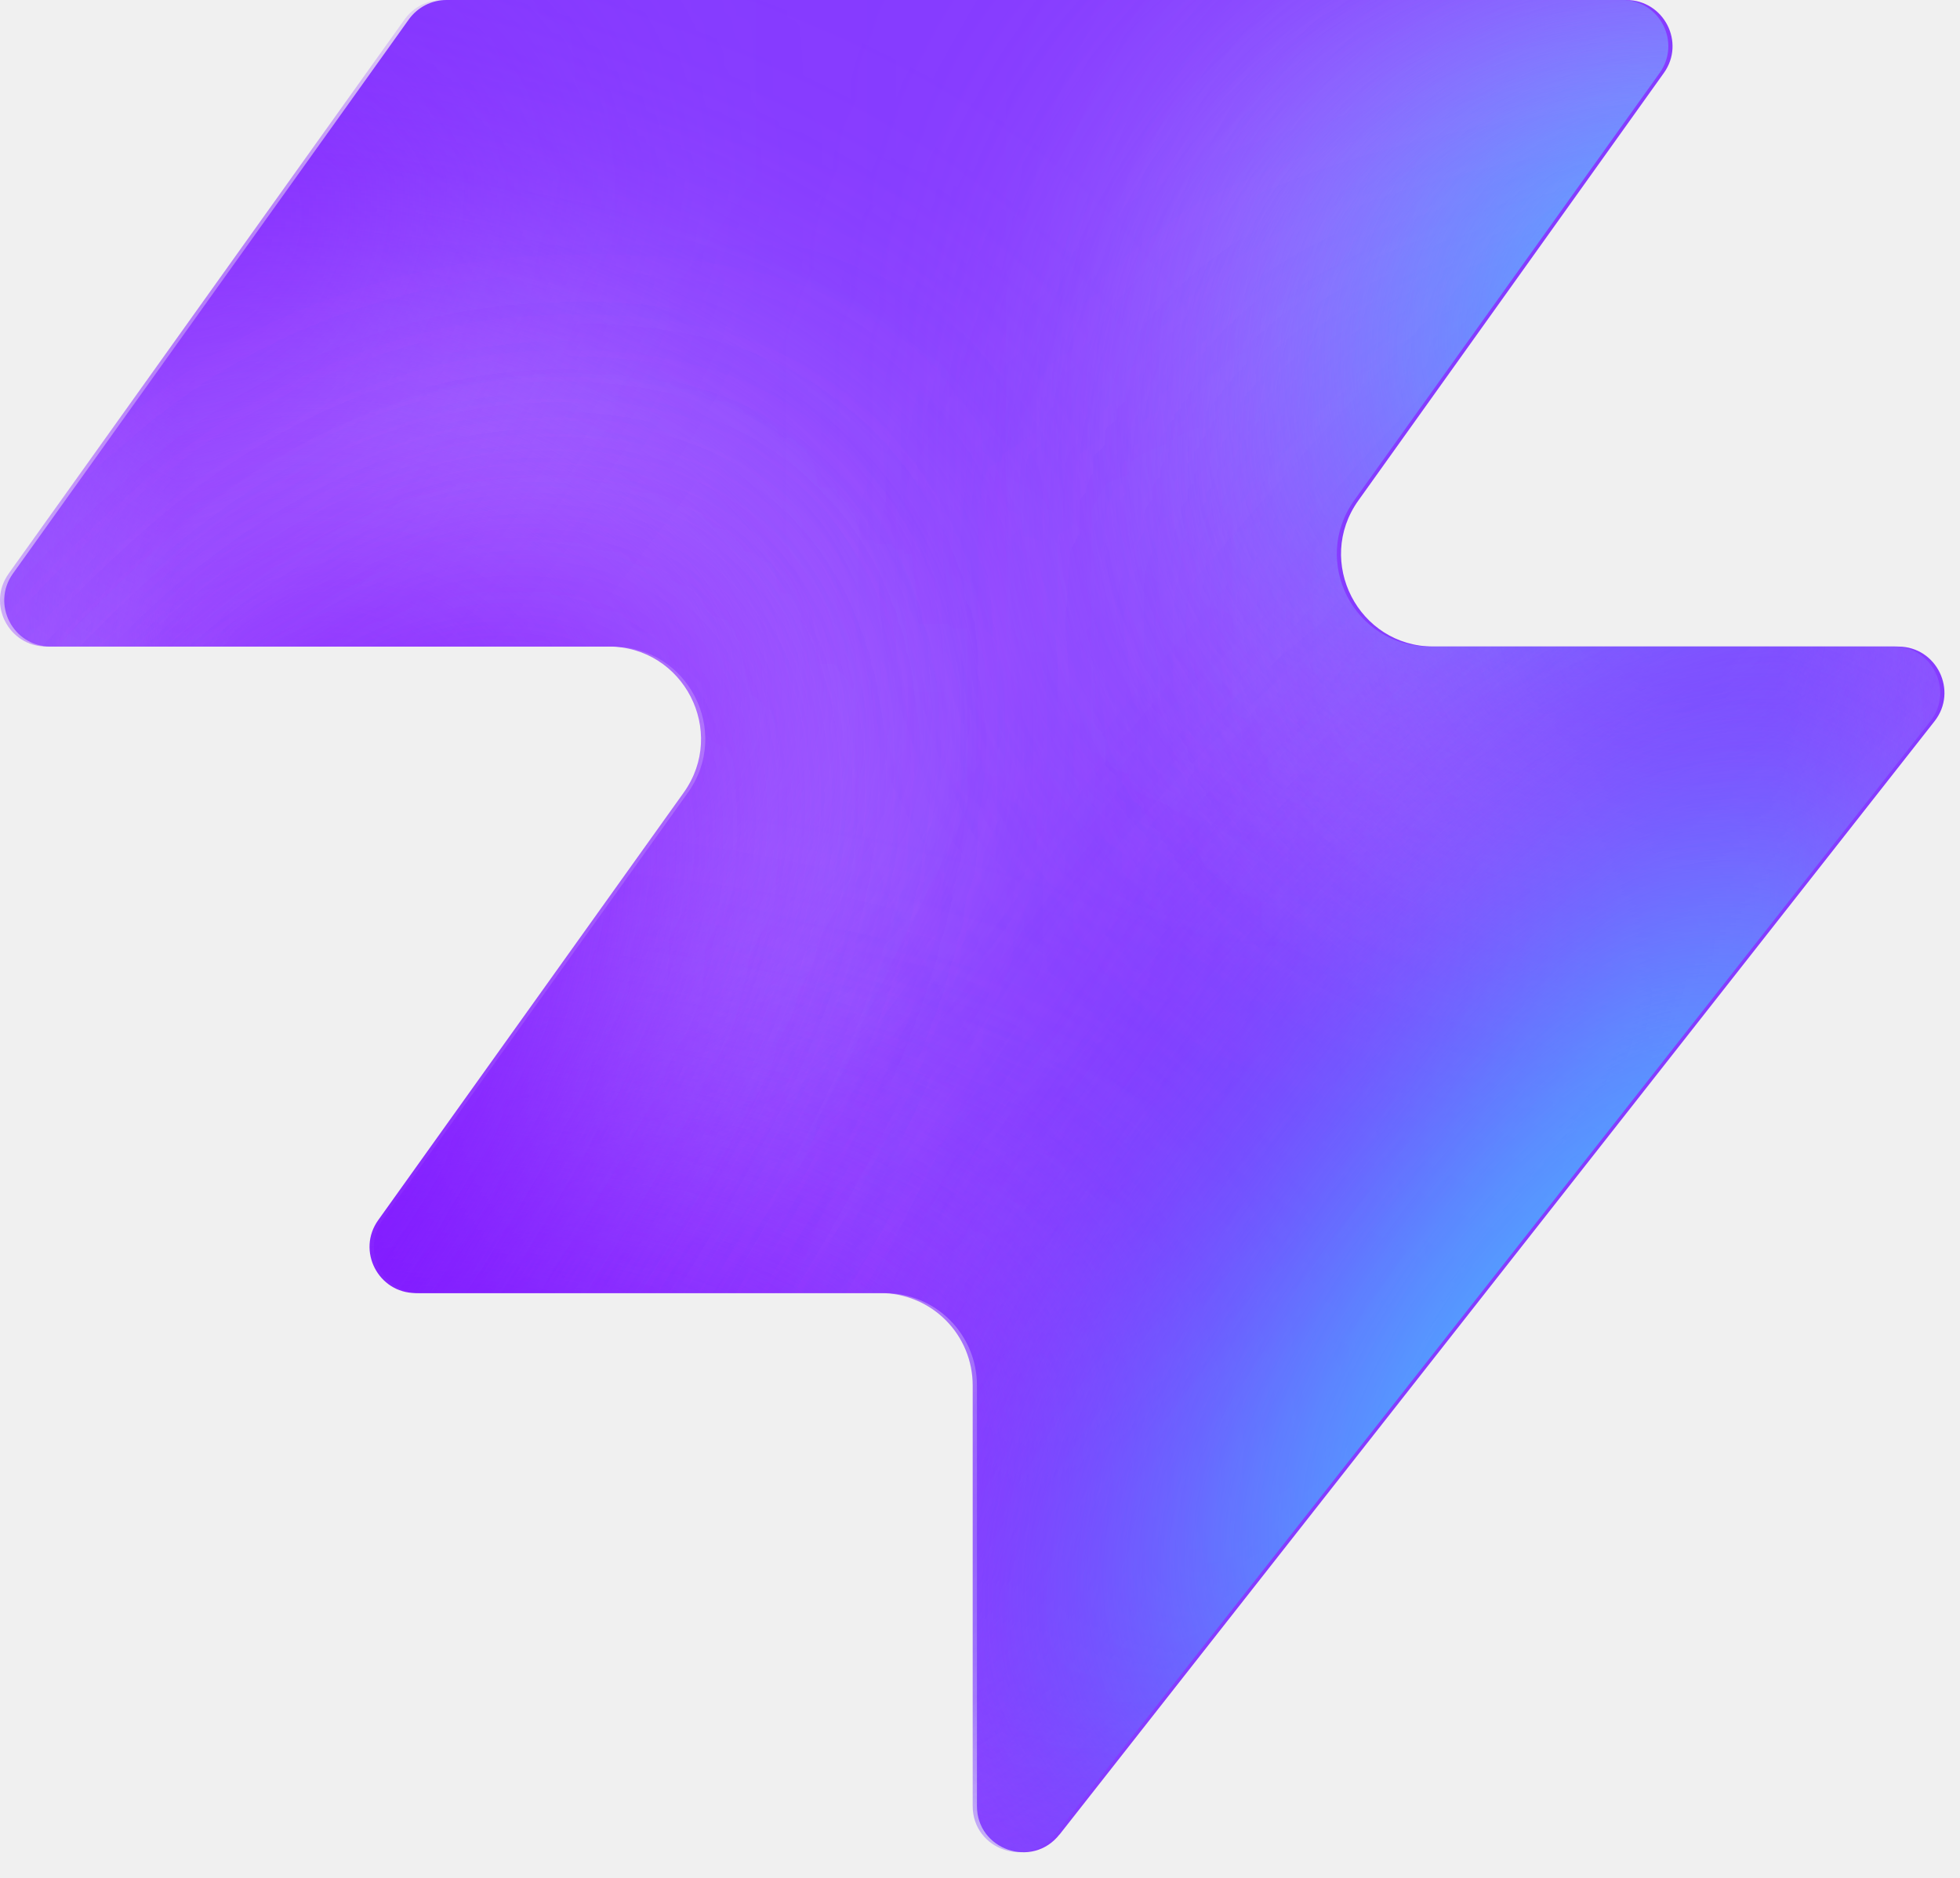
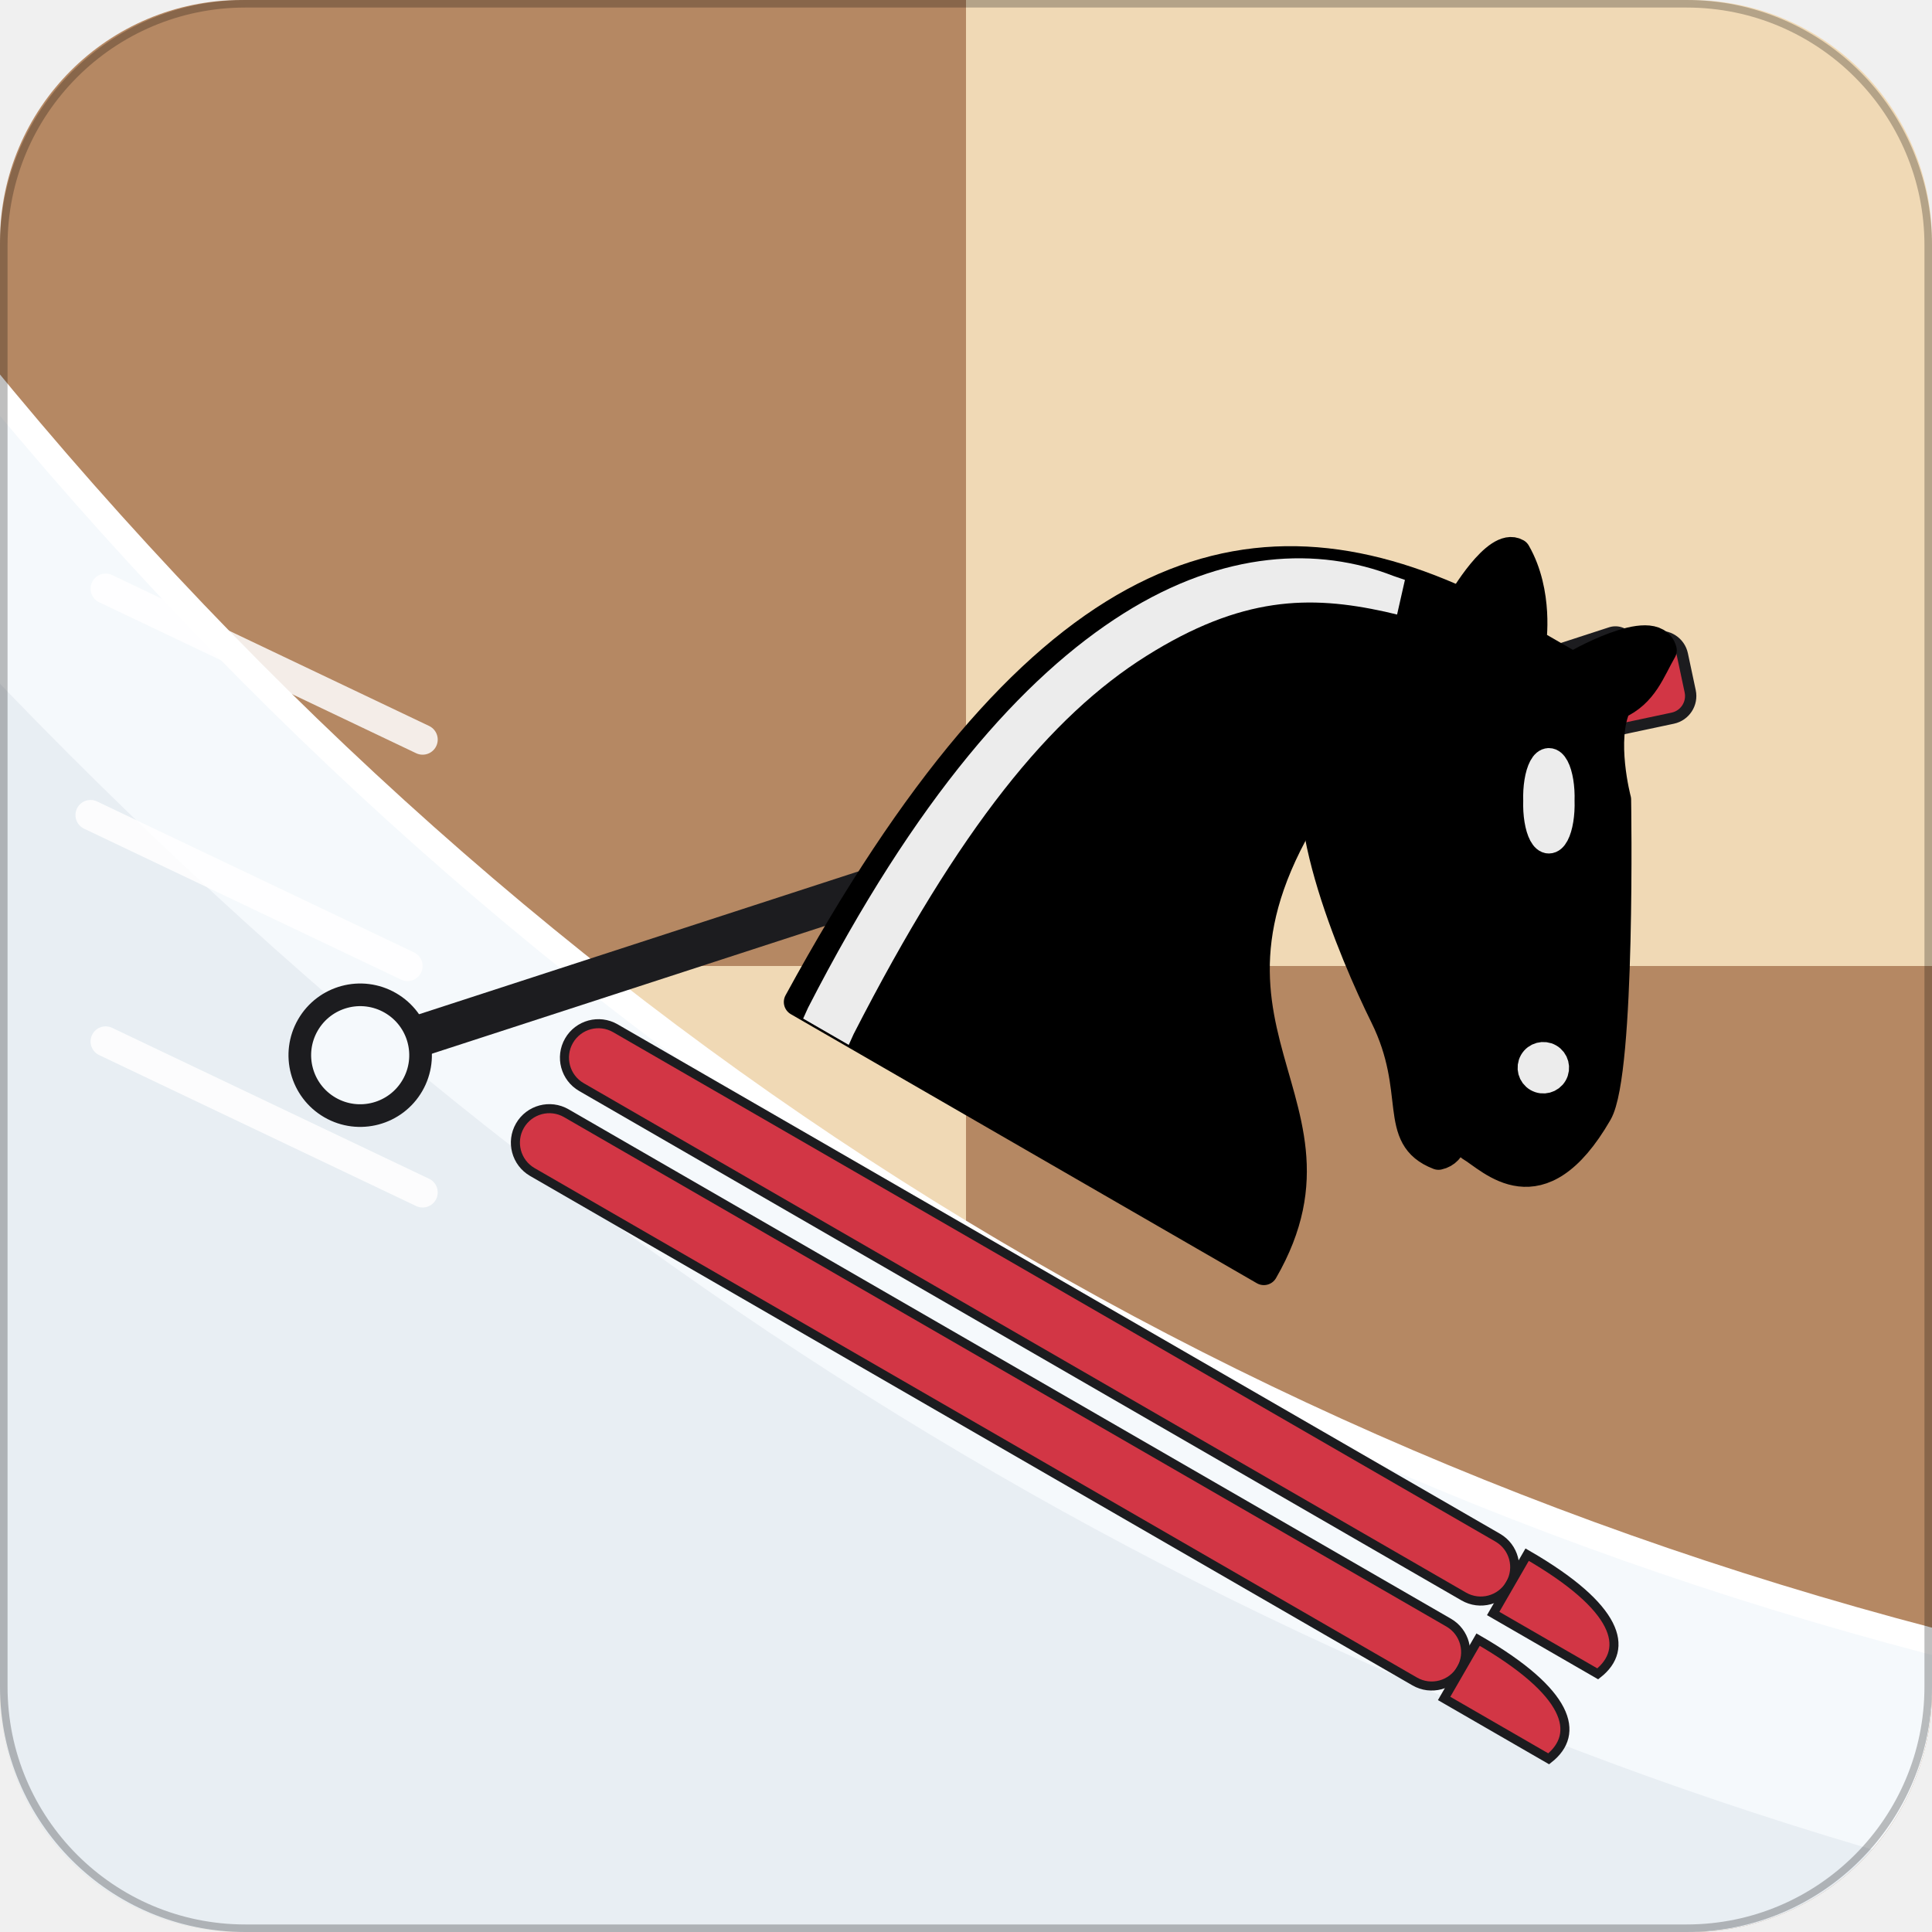
- <svg xmlns="http://www.w3.org/2000/svg" width="48" height="46" fill="none" viewBox="0 0 48 46">
-   <path fill="#863bff" d="M25.946 44.938c-.664.845-2.021.375-2.021-.698V33.937a2.26 2.26 0 0 0-2.262-2.262H10.287c-.92 0-1.456-1.04-.92-1.788l7.48-10.471c1.07-1.497 0-3.578-1.842-3.578H1.237c-.92 0-1.456-1.04-.92-1.788L10.013.474c.214-.297.556-.474.92-.474h28.894c.92 0 1.456 1.04.92 1.788l-7.48 10.471c-1.07 1.498 0 3.579 1.842 3.579h11.377c.943 0 1.473 1.088.89 1.83L25.947 44.94z" style="fill:#863bff;fill:color(display-p3 .525 .23 1);fill-opacity:1" />
-   <mask id="a" width="48" height="46" x="0" y="0" maskUnits="userSpaceOnUse" style="mask-type:alpha">
-     <path fill="#000" d="M25.842 44.938c-.664.844-2.021.375-2.021-.698V33.937a2.26 2.26 0 0 0-2.262-2.262H10.183c-.92 0-1.456-1.04-.92-1.788l7.48-10.471c1.07-1.498 0-3.579-1.842-3.579H1.133c-.92 0-1.456-1.04-.92-1.787L9.91.473c.214-.297.556-.474.92-.474h28.894c.92 0 1.456 1.04.92 1.788l-7.48 10.471c-1.07 1.498 0 3.578 1.842 3.578h11.377c.943 0 1.473 1.088.89 1.832L25.843 44.94z" style="fill:#000;fill-opacity:1" />
-   </mask>
-   <g mask="url(#a)">
-     <g filter="url(#b)">
-       <ellipse cx="5.508" cy="14.704" fill="#ede6ff" rx="5.508" ry="14.704" style="fill:#ede6ff;fill:color(display-p3 .927 .903 1);fill-opacity:1" transform="matrix(.00324 1 1 -.00324 -4.47 31.516)" />
+ <svg xmlns="http://www.w3.org/2000/svg" width="256" height="256" viewBox="0 0 256 256">
+   <defs>
+     <clipPath id="frame">
+       <rect x="0" y="0" width="256" height="256" rx="32" ry="32" />
+     </clipPath>
+   </defs>
+   <g clip-path="url(#frame)">
+     <rect x="0" y="0" width="128" height="128" fill="#b58863" />
+     <rect x="128" y="0" width="128" height="128" fill="#f0d9b5" />
+     <rect x="0" y="128" width="128" height="128" fill="#f0d9b5" />
+     <rect x="128" y="128" width="128" height="128" fill="#b58863" />
+     <path d="M -10,40 Q 100,180 266,220 L 266,266 L -10,266 Z" fill="#f5f9fc" />
+     <path d="M -10,80 Q 110,210 266,250 L 266,266 L -10,266 Z" fill="#cdd5e0" opacity="0.32" />
+     <path d="M -10,40 Q 100,180 266,220" fill="none" stroke="#ffffff" stroke-width="3.5" stroke-linecap="round" />
+     <g stroke="#ffffff" stroke-width="4" stroke-linecap="round" opacity="0.85">
+       <line x1="14" y1="78" x2="56" y2="98" />
+       <line x1="12" y1="108" x2="54" y2="128" />
+       <line x1="14" y1="138" x2="56" y2="158" />
    </g>
-     <g filter="url(#c)">
-       <ellipse cx="10.399" cy="29.851" fill="#ede6ff" rx="10.399" ry="29.851" style="fill:#ede6ff;fill:color(display-p3 .927 .903 1);fill-opacity:1" transform="matrix(.00324 1 1 -.00324 -39.328 7.883)" />
-     </g>
-     <g filter="url(#d)">
-       <ellipse cx="5.508" cy="30.487" fill="#7e14ff" rx="5.508" ry="30.487" style="fill:#7e14ff;fill:color(display-p3 .492 .077 1);fill-opacity:1" transform="rotate(89.814 -25.913 -14.639)scale(1 -1)" />
-     </g>
-     <g filter="url(#e)">
-       <ellipse cx="5.508" cy="30.599" fill="#7e14ff" rx="5.508" ry="30.599" style="fill:#7e14ff;fill:color(display-p3 .492 .077 1);fill-opacity:1" transform="rotate(89.814 -32.644 -3.334)scale(1 -1)" />
-     </g>
-     <g filter="url(#f)">
-       <ellipse cx="5.508" cy="30.599" fill="#7e14ff" rx="5.508" ry="30.599" style="fill:#7e14ff;fill:color(display-p3 .492 .077 1);fill-opacity:1" transform="matrix(.00324 1 1 -.00324 -34.34 30.47)" />
-     </g>
-     <g filter="url(#g)">
-       <ellipse cx="14.072" cy="22.078" fill="#ede6ff" rx="14.072" ry="22.078" style="fill:#ede6ff;fill:color(display-p3 .927 .903 1);fill-opacity:1" transform="rotate(93.35 24.506 48.493)scale(-1 1)" />
-     </g>
-     <g filter="url(#h)">
-       <ellipse cx="3.47" cy="21.501" fill="#7e14ff" rx="3.47" ry="21.501" style="fill:#7e14ff;fill:color(display-p3 .492 .077 1);fill-opacity:1" transform="rotate(89.009 28.708 47.59)scale(-1 1)" />
-     </g>
-     <g filter="url(#i)">
-       <ellipse cx="3.47" cy="21.501" fill="#7e14ff" rx="3.47" ry="21.501" style="fill:#7e14ff;fill:color(display-p3 .492 .077 1);fill-opacity:1" transform="rotate(89.009 28.708 47.59)scale(-1 1)" />
-     </g>
-     <g filter="url(#j)">
-       <ellipse cx=".387" cy="8.972" fill="#7e14ff" rx="4.407" ry="29.108" style="fill:#7e14ff;fill:color(display-p3 .492 .077 1);fill-opacity:1" transform="rotate(39.51 .387 8.972)" />
-     </g>
-     <g filter="url(#k)">
-       <ellipse cx="47.523" cy="-6.092" fill="#7e14ff" rx="4.407" ry="29.108" style="fill:#7e14ff;fill:color(display-p3 .492 .077 1);fill-opacity:1" transform="rotate(37.892 47.523 -6.092)" />
-     </g>
-     <g filter="url(#l)">
-       <ellipse cx="41.412" cy="6.333" fill="#47bfff" rx="5.971" ry="9.665" style="fill:#47bfff;fill:color(display-p3 .28 .748 1);fill-opacity:1" transform="rotate(37.892 41.412 6.333)" />
-     </g>
-     <g filter="url(#m)">
-       <ellipse cx="-1.879" cy="38.332" fill="#7e14ff" rx="4.407" ry="29.108" style="fill:#7e14ff;fill:color(display-p3 .492 .077 1);fill-opacity:1" transform="rotate(37.892 -1.88 38.332)" />
-     </g>
-     <g filter="url(#n)">
-       <ellipse cx="-1.879" cy="38.332" fill="#7e14ff" rx="4.407" ry="29.108" style="fill:#7e14ff;fill:color(display-p3 .492 .077 1);fill-opacity:1" transform="rotate(37.892 -1.88 38.332)" />
-     </g>
-     <g filter="url(#o)">
-       <ellipse cx="35.651" cy="29.907" fill="#7e14ff" rx="4.407" ry="29.108" style="fill:#7e14ff;fill:color(display-p3 .492 .077 1);fill-opacity:1" transform="rotate(37.892 35.651 29.907)" />
-     </g>
-     <g filter="url(#p)">
-       <ellipse cx="38.418" cy="32.4" fill="#47bfff" rx="5.971" ry="15.297" style="fill:#47bfff;fill:color(display-p3 .28 .748 1);fill-opacity:1" transform="rotate(37.892 38.418 32.4)" />
+     <g transform="translate(140 170) rotate(30)">
+       <g>
+         <line x1="-95" y1="20" x2="22" y2="-110" stroke="#1c1c1f" stroke-width="5.5" stroke-linecap="round" />
+         <circle cx="-95" cy="20" r="8" fill="#f5f9fc" stroke="#1c1c1f" stroke-width="3" />
+         <rect x="18" y="-115" width="11" height="22" rx="3" fill="#d23645" stroke="#1c1c1f" stroke-width="1.5" transform="rotate(48 24 -104)" />
+       </g>
+       <g>
+         <rect x="-72" y="0" width="144" height="9" rx="4.5" fill="#d23645" stroke="#1c1c1f" stroke-width="1.2" />
+         <rect x="-72" y="13" width="144" height="9" rx="4.5" fill="#d23645" stroke="#1c1c1f" stroke-width="1.2" />
+         <path d="M 72,0  C 86,0  90,4  88,9  L 72,9  Z" fill="#d23645" stroke="#1c1c1f" stroke-width="1.2" />
+         <path d="M 72,13 C 86,13 90,17 88,22 L 72,22 Z" fill="#d23645" stroke="#1c1c1f" stroke-width="1.2" />
+       </g>
+       <g transform="translate(-70 -136)">
+         <g transform="scale(3.1)">
+           <g transform="translate(45 0) scale(-1 1)">
+             <g fill="none" fill-rule="evenodd" stroke="#000" stroke-linecap="round" stroke-linejoin="round" stroke-width="1.2">
+               <path fill="#000" d="M22 10c10.5 1 16.5 8 16 29H15c0-9 10-6.5 8-21" />
+               <path fill="#000" d="M24 18c.38 2.91-5.55 7.37-8 9-3 2-2.82 4.34-5 4-1.04-.94 1.41-3.04 0-3-1 0 .19 1.23-1 2-1 0-4 1-4-4 0-2 6-12 6-12s1.89-1.9 2-3.5c-.73-1-.5-2-.5-3 1-1 3 2.5 3 2.5h2s.78-2 2.5-3c1 0 1 3 1 3" />
+               <path fill="#ececec" stroke="#ececec" d="M9.5 25.5a.5.5 0 1 1-1 0 .5.5 0 1 1 1 0m5.43-9.75a.5 1.5 30 1 1-.86-.5.5 1.5 30 1 1 .86.5" />
+               <path fill="#ececec" stroke="none" d="m24.55 10.4-.45 1.45.5.15c3.15 1 5.65 2.49 7.9 6.75S35.75 29.06 35.25 39l-.05.5h2.25l.05-.5c.5-10.06-.88-16.85-3.25-21.34s-5.79-6.64-9.19-7.16z" />
+             </g>
+           </g>
+         </g>
+       </g>
    </g>
  </g>
-   <defs>
-     <filter id="b" width="60.045" height="41.654" x="-19.77" y="16.149" color-interpolation-filters="sRGB" filterUnits="userSpaceOnUse">
-       <feFlood flood-opacity="0" result="BackgroundImageFix" />
-       <feBlend in="SourceGraphic" in2="BackgroundImageFix" result="shape" />
-       <feGaussianBlur result="effect1_foregroundBlur_2002_17158" stdDeviation="7.659" />
-     </filter>
-     <filter id="c" width="90.34" height="51.437" x="-54.613" y="-7.533" color-interpolation-filters="sRGB" filterUnits="userSpaceOnUse">
-       <feFlood flood-opacity="0" result="BackgroundImageFix" />
-       <feBlend in="SourceGraphic" in2="BackgroundImageFix" result="shape" />
-       <feGaussianBlur result="effect1_foregroundBlur_2002_17158" stdDeviation="7.659" />
-     </filter>
-     <filter id="d" width="79.355" height="29.4" x="-49.64" y="2.03" color-interpolation-filters="sRGB" filterUnits="userSpaceOnUse">
-       <feFlood flood-opacity="0" result="BackgroundImageFix" />
-       <feBlend in="SourceGraphic" in2="BackgroundImageFix" result="shape" />
-       <feGaussianBlur result="effect1_foregroundBlur_2002_17158" stdDeviation="4.596" />
-     </filter>
-     <filter id="e" width="79.579" height="29.4" x="-45.045" y="20.029" color-interpolation-filters="sRGB" filterUnits="userSpaceOnUse">
-       <feFlood flood-opacity="0" result="BackgroundImageFix" />
-       <feBlend in="SourceGraphic" in2="BackgroundImageFix" result="shape" />
-       <feGaussianBlur result="effect1_foregroundBlur_2002_17158" stdDeviation="4.596" />
-     </filter>
-     <filter id="f" width="79.579" height="29.4" x="-43.513" y="21.178" color-interpolation-filters="sRGB" filterUnits="userSpaceOnUse">
-       <feFlood flood-opacity="0" result="BackgroundImageFix" />
-       <feBlend in="SourceGraphic" in2="BackgroundImageFix" result="shape" />
-       <feGaussianBlur result="effect1_foregroundBlur_2002_17158" stdDeviation="4.596" />
-     </filter>
-     <filter id="g" width="74.749" height="58.852" x="15.756" y="-17.901" color-interpolation-filters="sRGB" filterUnits="userSpaceOnUse">
-       <feFlood flood-opacity="0" result="BackgroundImageFix" />
-       <feBlend in="SourceGraphic" in2="BackgroundImageFix" result="shape" />
-       <feGaussianBlur result="effect1_foregroundBlur_2002_17158" stdDeviation="7.659" />
-     </filter>
-     <filter id="h" width="61.377" height="25.362" x="23.548" y="2.284" color-interpolation-filters="sRGB" filterUnits="userSpaceOnUse">
-       <feFlood flood-opacity="0" result="BackgroundImageFix" />
-       <feBlend in="SourceGraphic" in2="BackgroundImageFix" result="shape" />
-       <feGaussianBlur result="effect1_foregroundBlur_2002_17158" stdDeviation="4.596" />
-     </filter>
-     <filter id="i" width="61.377" height="25.362" x="23.548" y="2.284" color-interpolation-filters="sRGB" filterUnits="userSpaceOnUse">
-       <feFlood flood-opacity="0" result="BackgroundImageFix" />
-       <feBlend in="SourceGraphic" in2="BackgroundImageFix" result="shape" />
-       <feGaussianBlur result="effect1_foregroundBlur_2002_17158" stdDeviation="4.596" />
-     </filter>
-     <filter id="j" width="56.045" height="63.649" x="-27.636" y="-22.853" color-interpolation-filters="sRGB" filterUnits="userSpaceOnUse">
-       <feFlood flood-opacity="0" result="BackgroundImageFix" />
-       <feBlend in="SourceGraphic" in2="BackgroundImageFix" result="shape" />
-       <feGaussianBlur result="effect1_foregroundBlur_2002_17158" stdDeviation="4.596" />
-     </filter>
-     <filter id="k" width="54.814" height="64.646" x="20.116" y="-38.415" color-interpolation-filters="sRGB" filterUnits="userSpaceOnUse">
-       <feFlood flood-opacity="0" result="BackgroundImageFix" />
-       <feBlend in="SourceGraphic" in2="BackgroundImageFix" result="shape" />
-       <feGaussianBlur result="effect1_foregroundBlur_2002_17158" stdDeviation="4.596" />
-     </filter>
-     <filter id="l" width="33.541" height="35.313" x="24.641" y="-11.323" color-interpolation-filters="sRGB" filterUnits="userSpaceOnUse">
-       <feFlood flood-opacity="0" result="BackgroundImageFix" />
-       <feBlend in="SourceGraphic" in2="BackgroundImageFix" result="shape" />
-       <feGaussianBlur result="effect1_foregroundBlur_2002_17158" stdDeviation="4.596" />
-     </filter>
-     <filter id="m" width="54.814" height="64.646" x="-29.286" y="6.009" color-interpolation-filters="sRGB" filterUnits="userSpaceOnUse">
-       <feFlood flood-opacity="0" result="BackgroundImageFix" />
-       <feBlend in="SourceGraphic" in2="BackgroundImageFix" result="shape" />
-       <feGaussianBlur result="effect1_foregroundBlur_2002_17158" stdDeviation="4.596" />
-     </filter>
-     <filter id="n" width="54.814" height="64.646" x="-29.286" y="6.009" color-interpolation-filters="sRGB" filterUnits="userSpaceOnUse">
-       <feFlood flood-opacity="0" result="BackgroundImageFix" />
-       <feBlend in="SourceGraphic" in2="BackgroundImageFix" result="shape" />
-       <feGaussianBlur result="effect1_foregroundBlur_2002_17158" stdDeviation="4.596" />
-     </filter>
-     <filter id="o" width="54.814" height="64.646" x="8.244" y="-2.416" color-interpolation-filters="sRGB" filterUnits="userSpaceOnUse">
-       <feFlood flood-opacity="0" result="BackgroundImageFix" />
-       <feBlend in="SourceGraphic" in2="BackgroundImageFix" result="shape" />
-       <feGaussianBlur result="effect1_foregroundBlur_2002_17158" stdDeviation="4.596" />
-     </filter>
-     <filter id="p" width="39.409" height="43.623" x="18.713" y="10.588" color-interpolation-filters="sRGB" filterUnits="userSpaceOnUse">
-       <feFlood flood-opacity="0" result="BackgroundImageFix" />
-       <feBlend in="SourceGraphic" in2="BackgroundImageFix" result="shape" />
-       <feGaussianBlur result="effect1_foregroundBlur_2002_17158" stdDeviation="4.596" />
-     </filter>
-   </defs>
+   <rect x="0.5" y="0.5" width="255" height="255" rx="32" ry="32" fill="none" stroke="#000" stroke-opacity="0.25" stroke-width="1" />
</svg>
